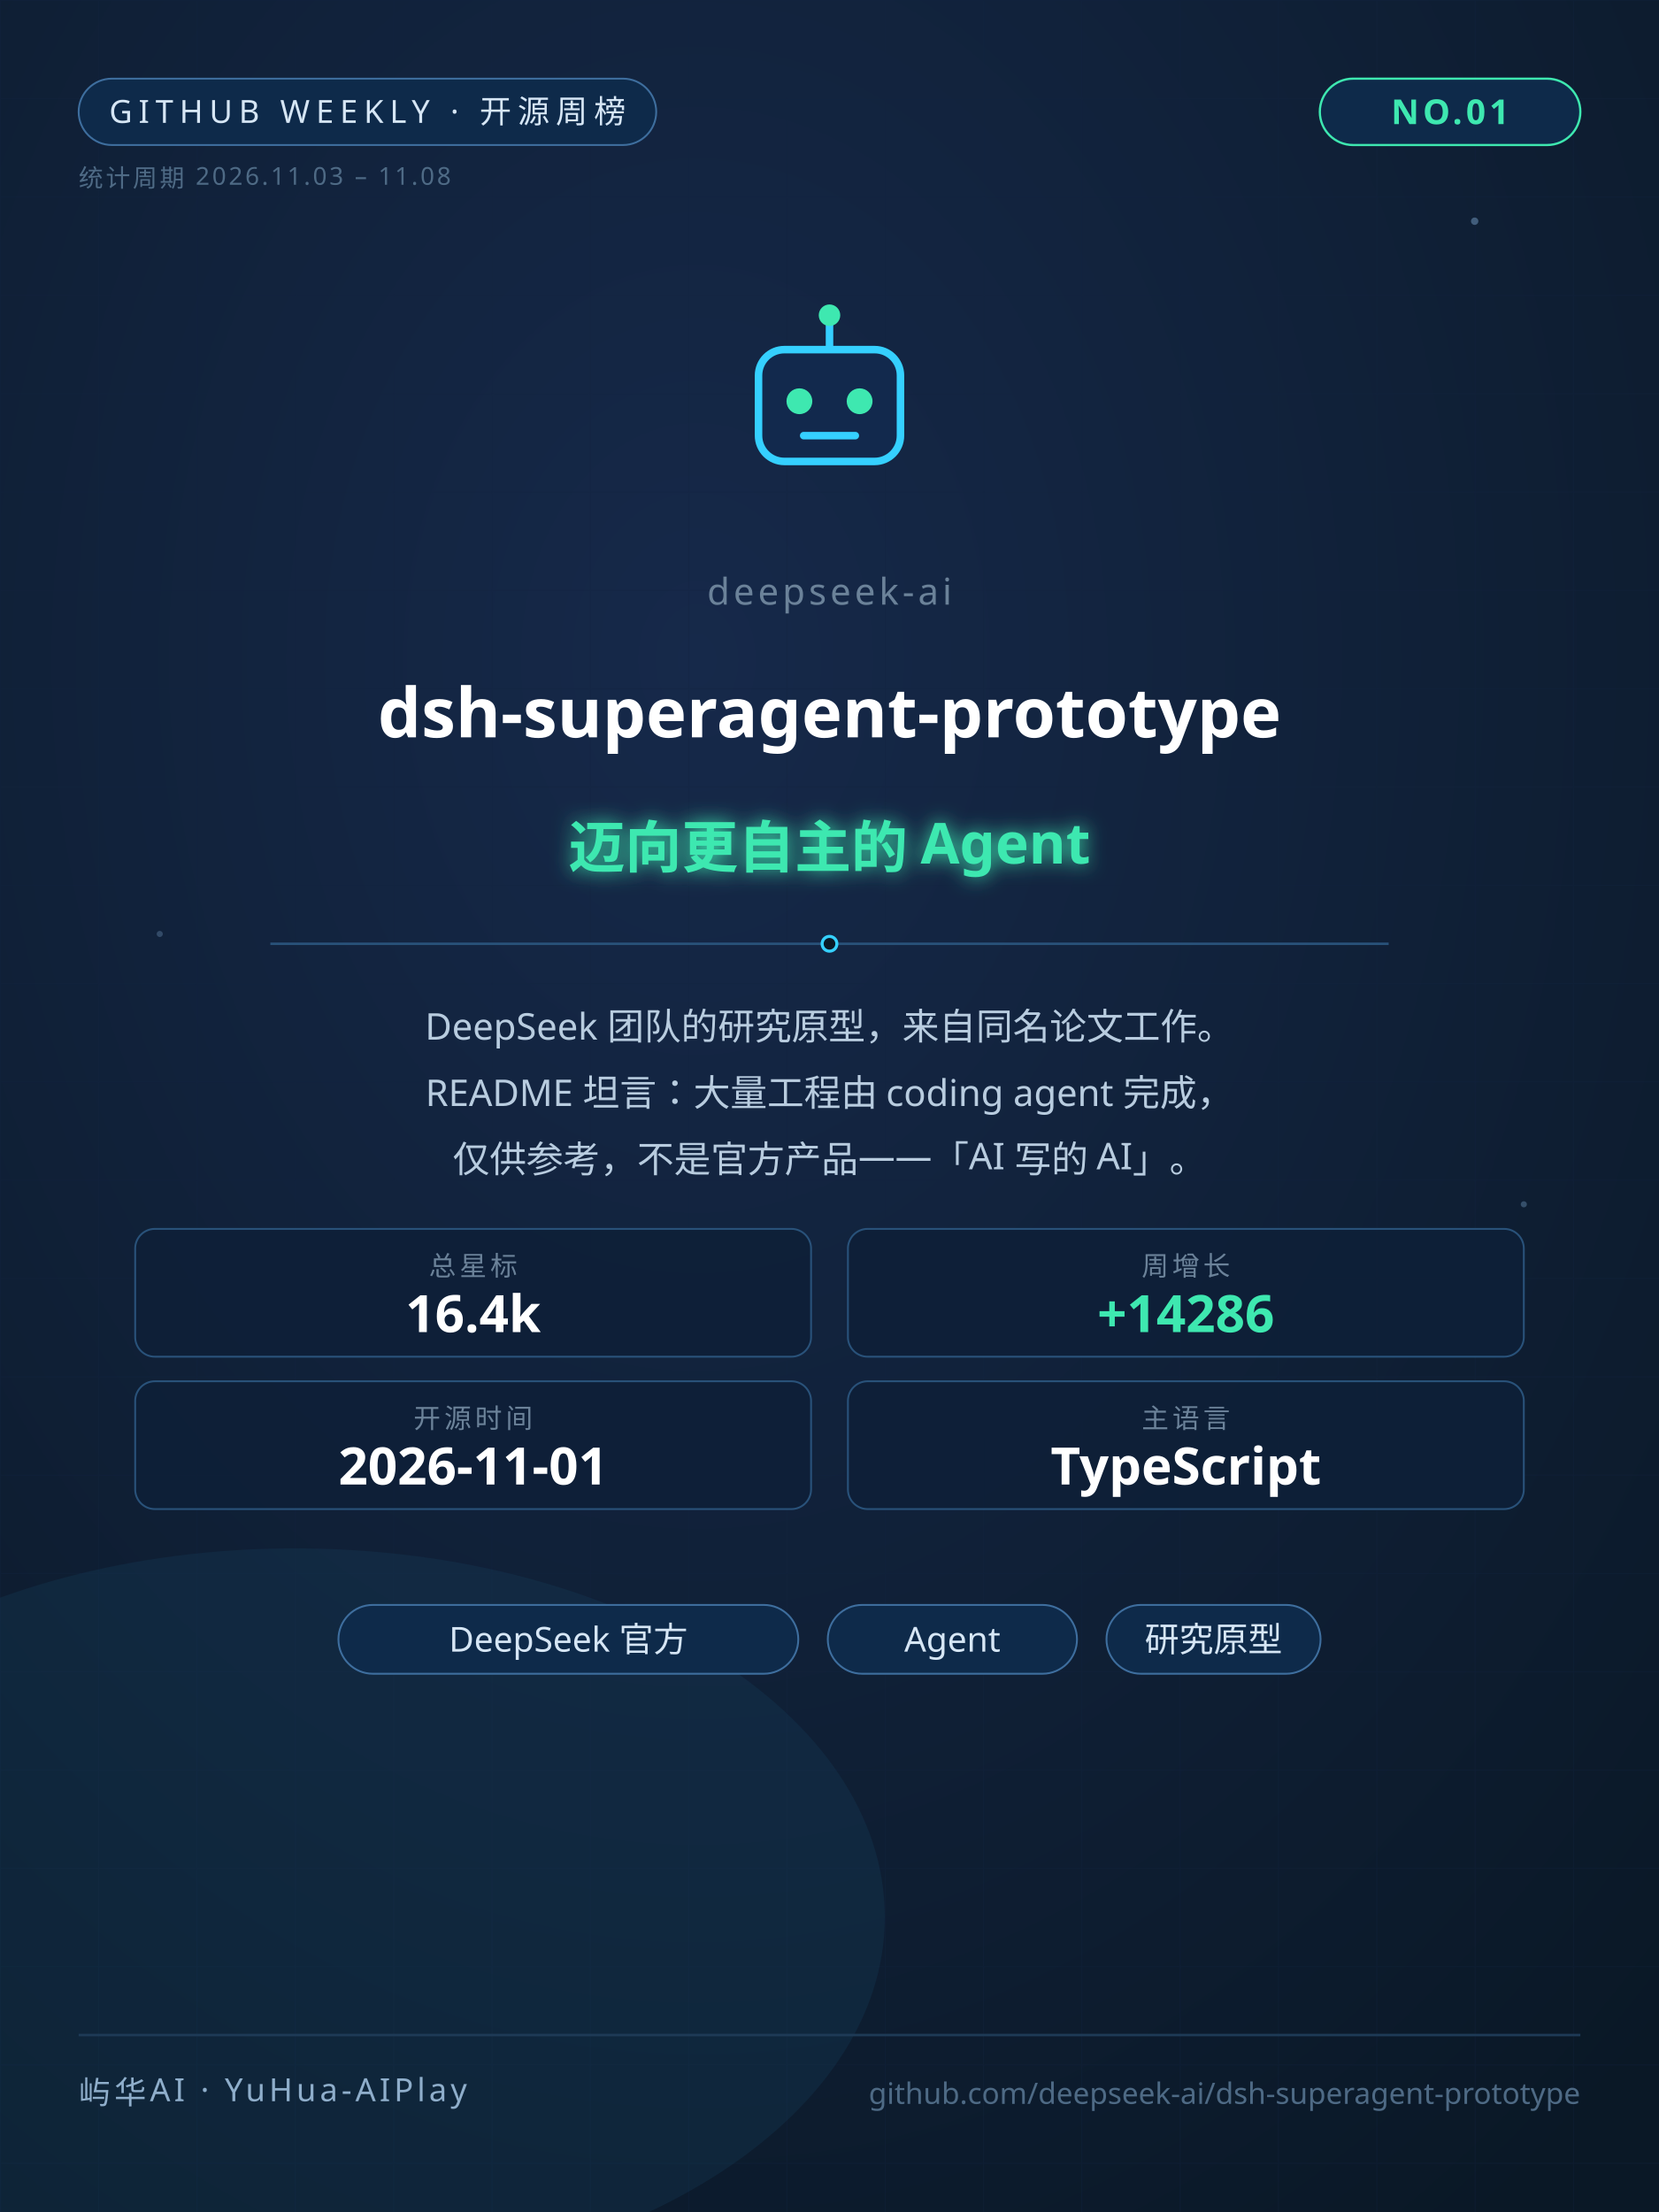
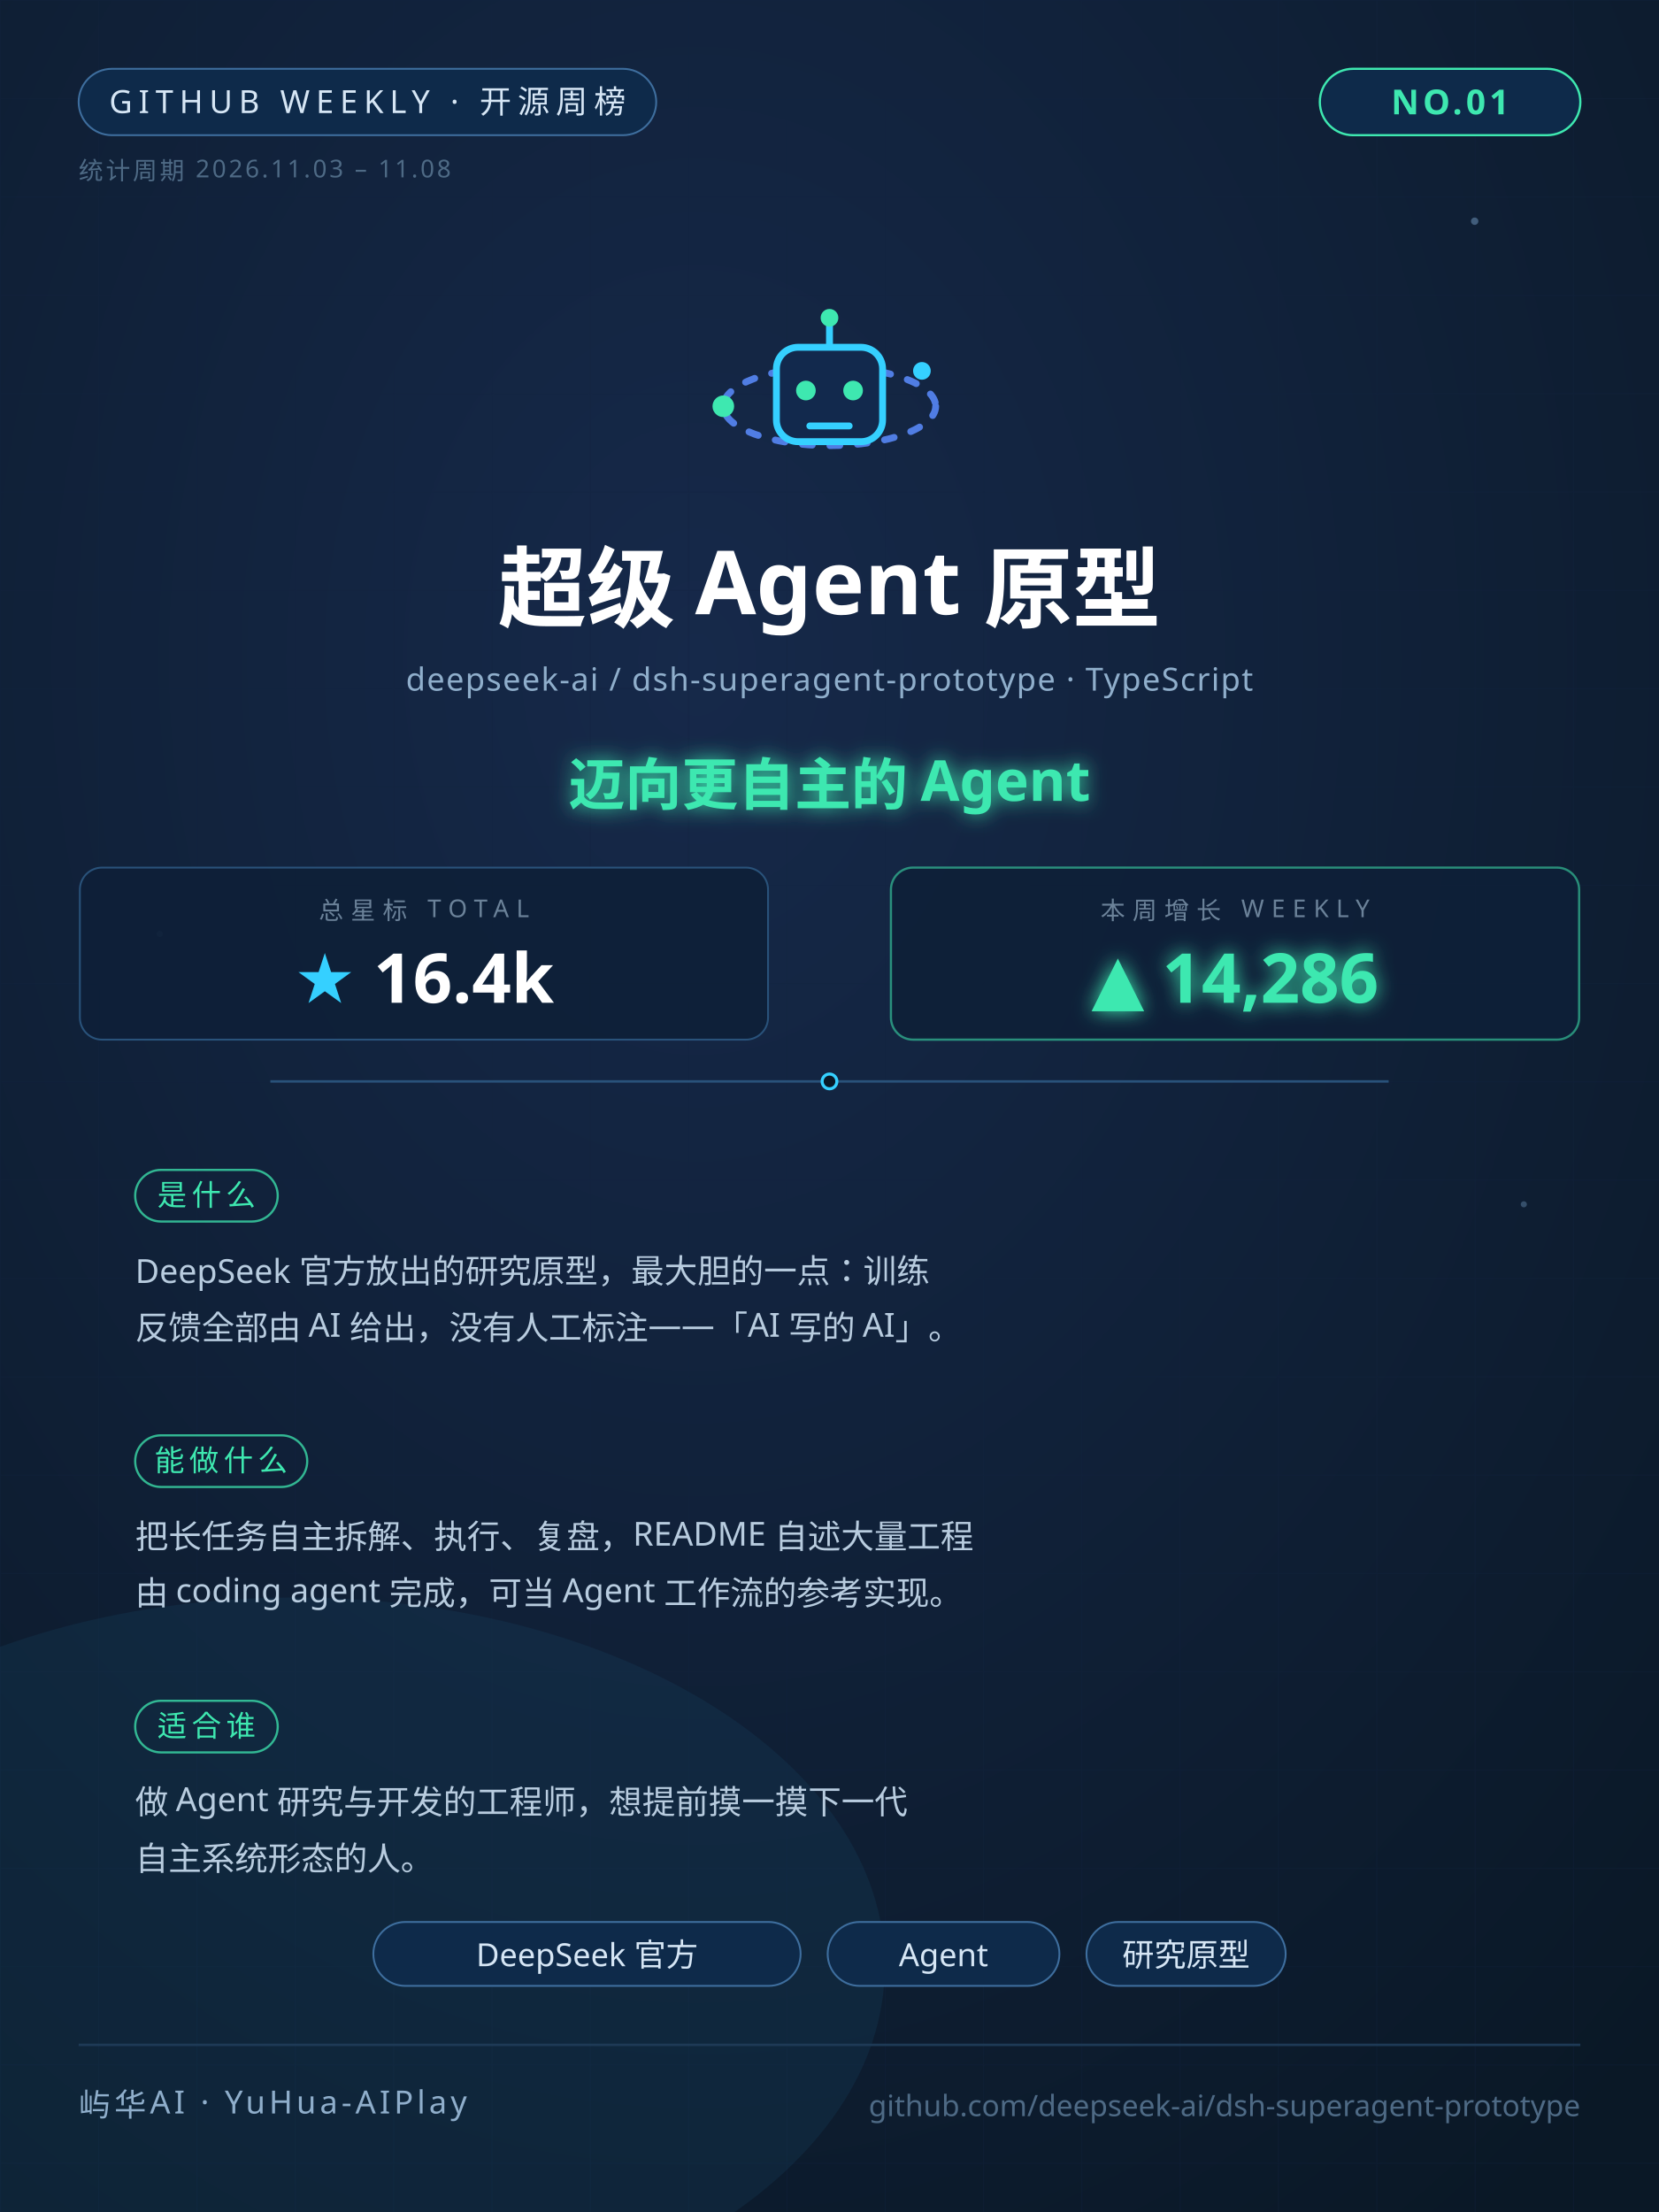
<svg xmlns="http://www.w3.org/2000/svg" viewBox="0 0 1350 1800" font-family="'PingFang SC','Hiragino Sans GB',sans-serif">
  <defs>
    <radialGradient id="bgGlow" cx="42%" cy="30%" r="85%">
      <stop offset="0%" stop-color="#16294A" />
      <stop offset="100%" stop-color="#0A1826" />
    </radialGradient>
    <filter id="glowGreen" x="-60%" y="-60%" width="220%" height="220%">
      <feDropShadow dx="0" dy="0" stdDeviation="8" flood-color="#3EE8B0" />
    </filter>
    <pattern id="grid" width="80" height="80" patternUnits="userSpaceOnUse">
      <path d="M80 0H0V80" fill="none" stroke="#132440" stroke-opacity="0.35" stroke-width="1.5" />
    </pattern>
-     <g id="ic-robot" fill="none" stroke="#35D0FF" stroke-width="3.5" stroke-linejoin="round" stroke-linecap="round">
-       <line x1="0" y1="-38" x2="0" y2="-26" />
-       <circle cx="0" cy="-42" r="5" fill="#3EE8B0" stroke="none" />
-       <rect x="-33" y="-26" width="66" height="52" rx="12" fill="#12294D" />
-       <circle cx="-14" cy="-2" r="6" fill="#3EE8B0" stroke="none" />
-       <circle cx="14" cy="-2" r="6" fill="#3EE8B0" stroke="none" />
-       <path d="M-12 14 H12" />
+     <g id="ic-superagent" fill="none" stroke="#35D0FF" stroke-width="3.5" stroke-linejoin="round" stroke-linecap="round">
+       <ellipse cx="0" cy="16" rx="54" ry="20" stroke="#5B8CFF" stroke-dasharray="5 9" opacity="0.85" />
+       <circle cx="-54" cy="16" r="5.5" fill="#3EE8B0" stroke="none" />
+       <circle cx="47" cy="-2" r="4.5" fill="#35D0FF" stroke="none" />
+       <line x1="0" y1="-14" x2="0" y2="-25" />
+       <circle cx="0" cy="-29" r="4.5" fill="#3EE8B0" stroke="none" />
+       <rect x="-27" y="-14" width="54" height="48" rx="11" fill="#12294D" />
+       <circle cx="-12" cy="8" r="5" fill="#3EE8B0" stroke="none" />
+       <circle cx="12" cy="8" r="5" fill="#3EE8B0" stroke="none" />
+       <path d="M-10 26 H10" />
    </g>
  </defs>
  <rect width="1350" height="1800" fill="url(#bgGlow)" />
  <rect width="1350" height="1800" fill="url(#grid)" />
-   <ellipse cx="240" cy="1560" rx="480" ry="300" fill="#14405E" opacity="0.28" />
+   <ellipse cx="240" cy="1600" rx="480" ry="300" fill="#14405E" opacity="0.28" />
  <circle cx="1200" cy="180" r="3" fill="#7FA8D0" opacity="0.45" />
  <circle cx="130" cy="760" r="2.5" fill="#7FA8D0" opacity="0.3" />
  <circle cx="1240" cy="980" r="2.5" fill="#7FA8D0" opacity="0.35" />
-   <rect x="64" y="64" width="470" height="54" rx="27" fill="#0E2A4A" stroke="#3E6E9E" stroke-width="1.5" />
-   <text x="299" y="100" text-anchor="middle" font-size="26" letter-spacing="5" fill="#D6E6F5">GITHUB WEEKLY · 开源周榜</text>
-   <text x="64" y="152" font-size="20" letter-spacing="2" fill="#4E6A85">统计周期 2026.11.03 – 11.08</text>
-   <rect x="1074" y="64" width="212" height="54" rx="27" fill="#0E2A4A" stroke="#3EE8B0" stroke-width="1.8" />
-   <text x="1180" y="101" text-anchor="middle" font-size="28" font-weight="800" letter-spacing="3" fill="#3EE8B0">NO.01</text>
-   <use href="#ic-robot" x="675" y="330" transform="translate(675 330) scale(1.75) translate(-675 -330)" />
-   <text x="675" y="492" text-anchor="middle" font-size="30" letter-spacing="3" fill="#6B8299">deepseek-ai</text>
-   <text x="675" y="600" text-anchor="middle" font-size="56" font-weight="800" fill="#FFFFFF">dsh-superagent-prototype</text>
-   <text x="675" y="706" text-anchor="middle" font-size="46" font-weight="700" fill="#3EE8B0" filter="url(#glowGreen)">迈向更自主的 Agent</text>
-   <line x1="220" y1="768" x2="1130" y2="768" stroke="#29527A" stroke-width="2" />
-   <circle cx="675" cy="768" r="6" fill="#0A1826" stroke="#35D0FF" stroke-width="2.5" />
-   <text x="675" y="846" text-anchor="middle" font-size="30" fill="#B8CCDF">DeepSeek 团队的研究原型，来自同名论文工作。</text>
-   <text x="675" y="900" text-anchor="middle" font-size="30" fill="#B8CCDF">README 坦言：大量工程由 coding agent 完成，</text>
-   <text x="675" y="954" text-anchor="middle" font-size="30" fill="#B8CCDF">仅供参考，不是官方产品——「AI 写的 AI」。</text>
-   <rect x="110" y="1000" width="550" height="104" rx="16" fill="#0E2038" fill-opacity="0.9" stroke="#29527A" stroke-width="1.5" />
-   <text x="385" y="1038" text-anchor="middle" font-size="22" letter-spacing="3" fill="#6B8299">总星标</text>
-   <text x="385" y="1084" text-anchor="middle" font-size="42" font-weight="700" fill="#FFFFFF">16.4k</text>
-   <rect x="690" y="1000" width="550" height="104" rx="16" fill="#0E2038" fill-opacity="0.9" stroke="#29527A" stroke-width="1.5" />
-   <text x="965" y="1038" text-anchor="middle" font-size="22" letter-spacing="3" fill="#6B8299">周增长</text>
-   <text x="965" y="1084" text-anchor="middle" font-size="42" font-weight="700" fill="#3EE8B0">+14286</text>
-   <rect x="110" y="1124" width="550" height="104" rx="16" fill="#0E2038" fill-opacity="0.9" stroke="#29527A" stroke-width="1.5" />
-   <text x="385" y="1162" text-anchor="middle" font-size="22" letter-spacing="3" fill="#6B8299">开源时间</text>
-   <text x="385" y="1208" text-anchor="middle" font-size="42" font-weight="700" fill="#FFFFFF">2026-11-01</text>
-   <rect x="690" y="1124" width="550" height="104" rx="16" fill="#0E2038" fill-opacity="0.9" stroke="#29527A" stroke-width="1.5" />
-   <text x="965" y="1162" text-anchor="middle" font-size="22" letter-spacing="3" fill="#6B8299">主语言</text>
-   <text x="965" y="1208" text-anchor="middle" font-size="42" font-weight="700" fill="#FFFFFF">TypeScript</text>
-   <rect x="275.4" y="1306" width="374.2" height="56" rx="28" fill="#0E2A4A" stroke="#3E6E9E" stroke-width="1.5" />
-   <text x="462.5" y="1344" text-anchor="middle" font-size="28" fill="#D6E6F5">DeepSeek 官方</text>
-   <rect x="673.6" y="1306" width="202.8" height="56" rx="28" fill="#0E2A4A" stroke="#3E6E9E" stroke-width="1.5" />
-   <text x="775.0" y="1344" text-anchor="middle" font-size="28" fill="#D6E6F5">Agent</text>
-   <rect x="900.4" y="1306" width="174.2" height="56" rx="28" fill="#0E2A4A" stroke="#3E6E9E" stroke-width="1.5" />
-   <text x="987.5" y="1344" text-anchor="middle" font-size="28" fill="#D6E6F5">研究原型</text>
-   <line x1="64" y1="1656" x2="1286" y2="1656" stroke="#1E3A56" stroke-width="2" />
-   <text x="64" y="1712" font-size="26" letter-spacing="3" fill="#8FAECB">屿华AI · YuHua-AIPlay</text>
-   <text x="1286" y="1712" text-anchor="end" font-size="24" fill="#4E6A85">github.com/deepseek-ai/dsh-superagent-prototype</text>
+   <rect x="64" y="56" width="470" height="54" rx="27" fill="#0E2A4A" stroke="#3E6E9E" stroke-width="1.5" />
+   <text x="299" y="92" text-anchor="middle" font-size="26" letter-spacing="5" fill="#D6E6F5">GITHUB WEEKLY · 开源周榜</text>
+   <text x="64" y="146" font-size="20" letter-spacing="2" fill="#4E6A85">统计周期 2026.11.03 – 11.08</text>
+   <rect x="1074" y="56" width="212" height="54" rx="27" fill="#0E2A4A" stroke="#3EE8B0" stroke-width="1.8" />
+   <text x="1180" y="93" text-anchor="middle" font-size="28" font-weight="800" letter-spacing="3" fill="#3EE8B0">NO.01</text>
+   <use href="#ic-superagent" transform="translate(675 305) scale(1.6)" />
+   <text x="675" y="505" text-anchor="middle" font-size="72" font-weight="800" fill="#FFFFFF">超级 Agent 原型</text>
+   <text x="675" y="562" text-anchor="middle" font-size="26" letter-spacing="1" fill="#8FAECB">deepseek-ai / dsh-superagent-prototype · TypeScript</text>
+   <text x="675" y="655" text-anchor="middle" font-size="46" font-weight="700" fill="#3EE8B0" filter="url(#glowGreen)">迈向更自主的 Agent</text>
+   <rect x="65" y="706" width="560" height="140" rx="18" fill="#0E2038" fill-opacity="0.9" stroke="#29527A" stroke-width="1.5" />
+   <text x="345" y="748" text-anchor="middle" font-size="20" letter-spacing="6" fill="#6B8299">总星标 TOTAL</text>
+   <text x="345" y="816" text-anchor="middle" font-size="56" font-weight="800" fill="#FFFFFF">
+     <tspan fill="#35D0FF">★</tspan> 16.4k</text>
+   <rect x="725" y="706" width="560" height="140" rx="18" fill="#0E2038" fill-opacity="0.9" stroke="#3EE8B0" stroke-opacity="0.55" stroke-width="1.8" />
+   <text x="1005" y="748" text-anchor="middle" font-size="20" letter-spacing="6" fill="#6B8299">本周增长 WEEKLY</text>
+   <text x="1005" y="816" text-anchor="middle" font-size="56" font-weight="800" fill="#3EE8B0" filter="url(#glowGreen)">▲ 14,286</text>
+   <line x1="220" y1="880" x2="1130" y2="880" stroke="#29527A" stroke-width="2" />
+   <circle cx="675" cy="880" r="6" fill="#0A1826" stroke="#35D0FF" stroke-width="2.5" />
+   <rect x="110" y="952" width="116" height="42" rx="21" fill="none" stroke="#3EE8B0" stroke-opacity="0.75" stroke-width="1.8" />
+   <text x="168" y="981" text-anchor="middle" font-size="24" letter-spacing="4" fill="#3EE8B0">是什么</text>
+   <text x="110" y="1044" font-size="27" fill="#B8CCDF">DeepSeek 官方放出的研究原型，最大胆的一点：训练</text>
+   <text x="110" y="1090" font-size="27" fill="#B8CCDF">反馈全部由 AI 给出，没有人工标注——「AI 写的 AI」。</text>
+   <rect x="110" y="1168" width="140" height="42" rx="21" fill="none" stroke="#3EE8B0" stroke-opacity="0.75" stroke-width="1.8" />
+   <text x="180" y="1197" text-anchor="middle" font-size="24" letter-spacing="4" fill="#3EE8B0">能做什么</text>
+   <text x="110" y="1260" font-size="27" fill="#B8CCDF">把长任务自主拆解、执行、复盘，README 自述大量工程</text>
+   <text x="110" y="1306" font-size="27" fill="#B8CCDF">由 coding agent 完成，可当 Agent 工作流的参考实现。</text>
+   <rect x="110" y="1384" width="116" height="42" rx="21" fill="none" stroke="#3EE8B0" stroke-opacity="0.75" stroke-width="1.8" />
+   <text x="168" y="1413" text-anchor="middle" font-size="24" letter-spacing="4" fill="#3EE8B0">适合谁</text>
+   <text x="110" y="1476" font-size="27" fill="#B8CCDF">做 Agent 研究与开发的工程师，想提前摸一摸下一代</text>
+   <text x="110" y="1522" font-size="27" fill="#B8CCDF">自主系统形态的人。</text>
+   <rect x="303.8" y="1564" width="347.7" height="52" rx="26" fill="#0E2A4A" stroke="#3E6E9E" stroke-width="1.5" />
+   <text x="477.7" y="1600" text-anchor="middle" font-size="26" fill="#D6E6F5">DeepSeek 官方</text>
+   <rect x="673.5" y="1564" width="188.6" height="52" rx="26" fill="#0E2A4A" stroke="#3E6E9E" stroke-width="1.5" />
+   <text x="767.8" y="1600" text-anchor="middle" font-size="26" fill="#D6E6F5">Agent</text>
+   <rect x="884.1" y="1564" width="162.1" height="52" rx="26" fill="#0E2A4A" stroke="#3E6E9E" stroke-width="1.5" />
+   <text x="965.2" y="1600" text-anchor="middle" font-size="26" fill="#D6E6F5">研究原型</text>
+   <line x1="64" y1="1664" x2="1286" y2="1664" stroke="#1E3A56" stroke-width="2" />
+   <text x="64" y="1722" font-size="26" letter-spacing="3" fill="#8FAECB">屿华AI · YuHua-AIPlay</text>
+   <text x="1286" y="1722" text-anchor="end" font-size="24" fill="#4E6A85">github.com/deepseek-ai/dsh-superagent-prototype</text>
</svg>
